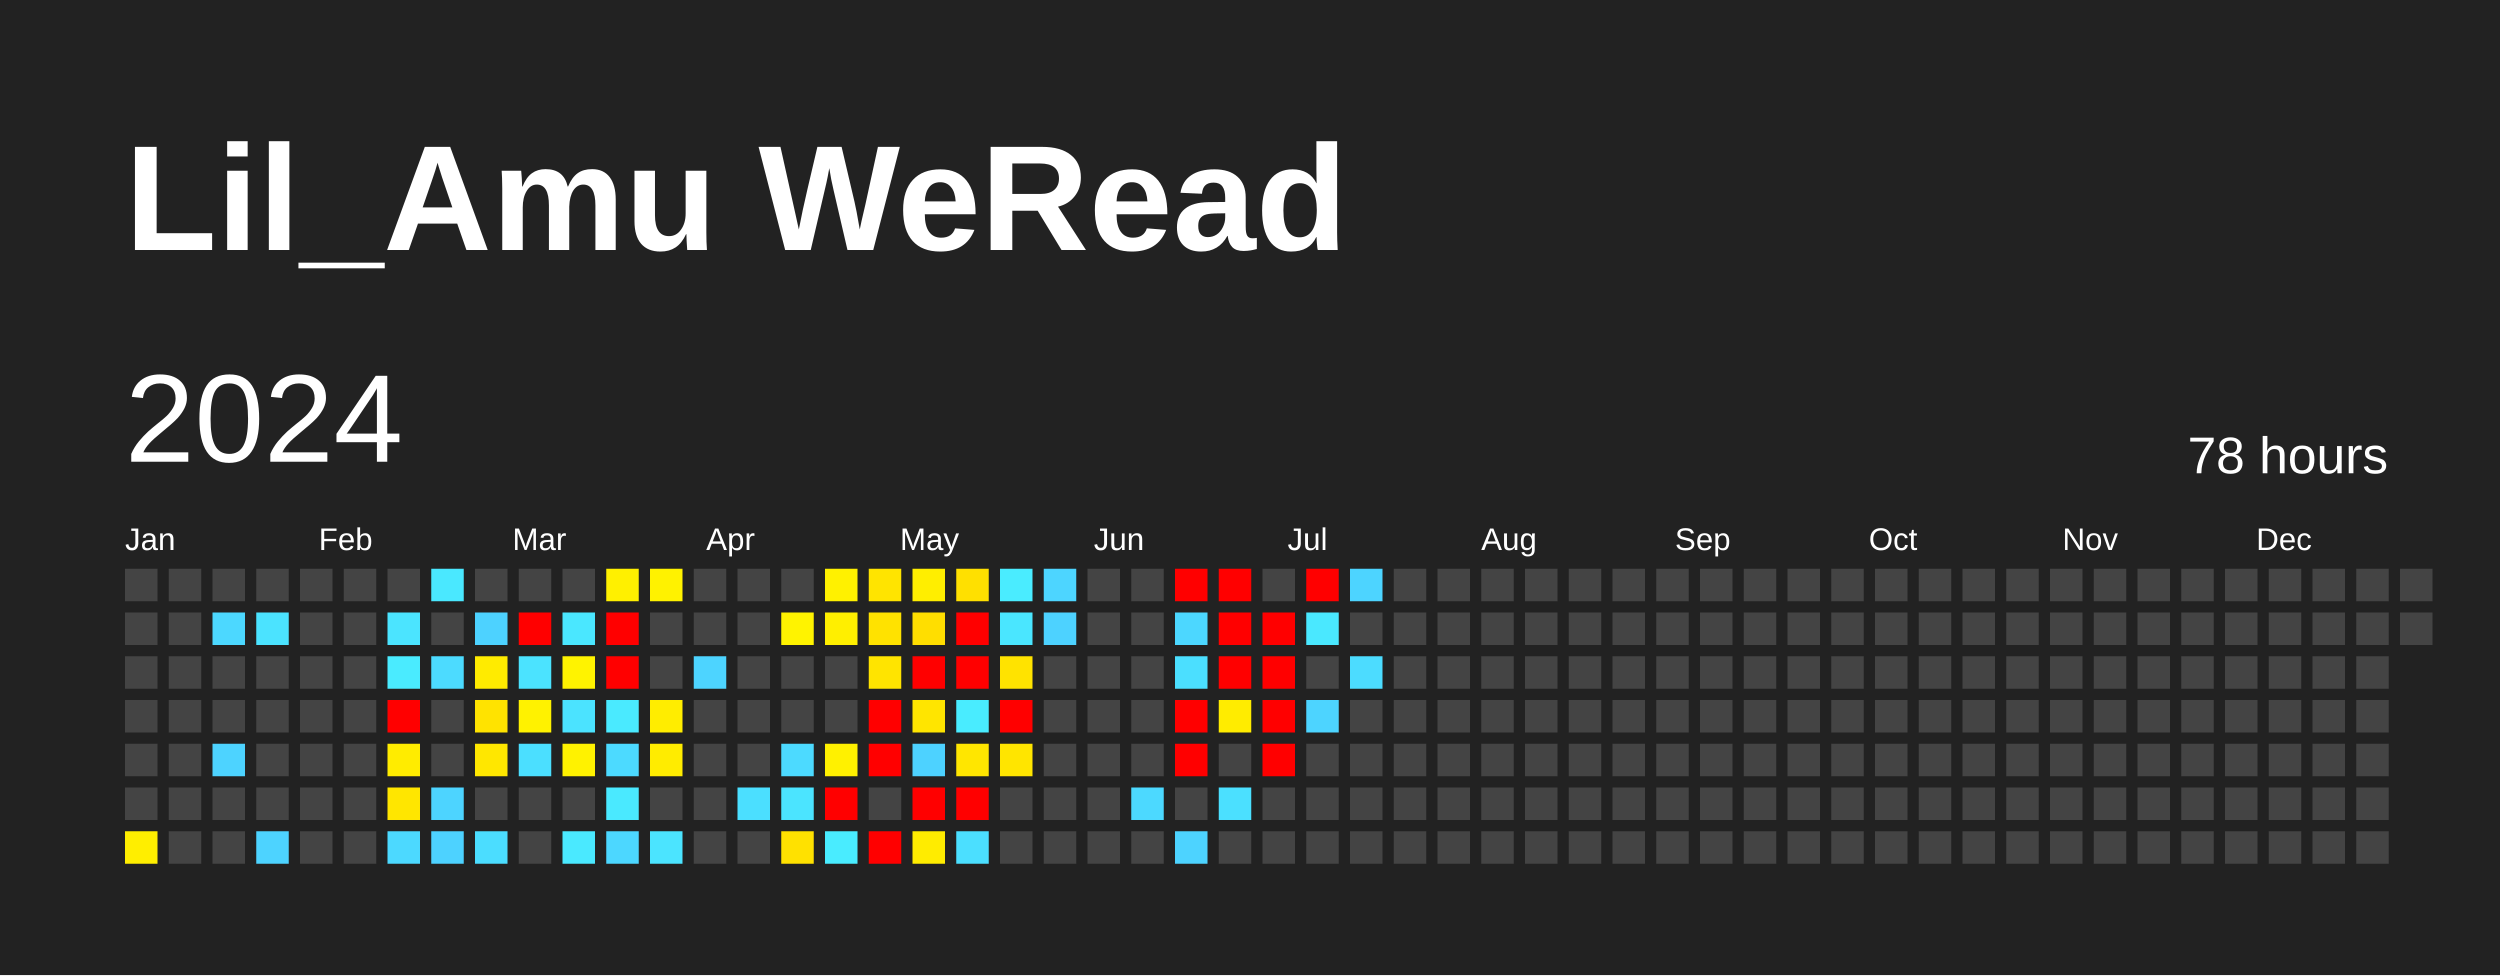
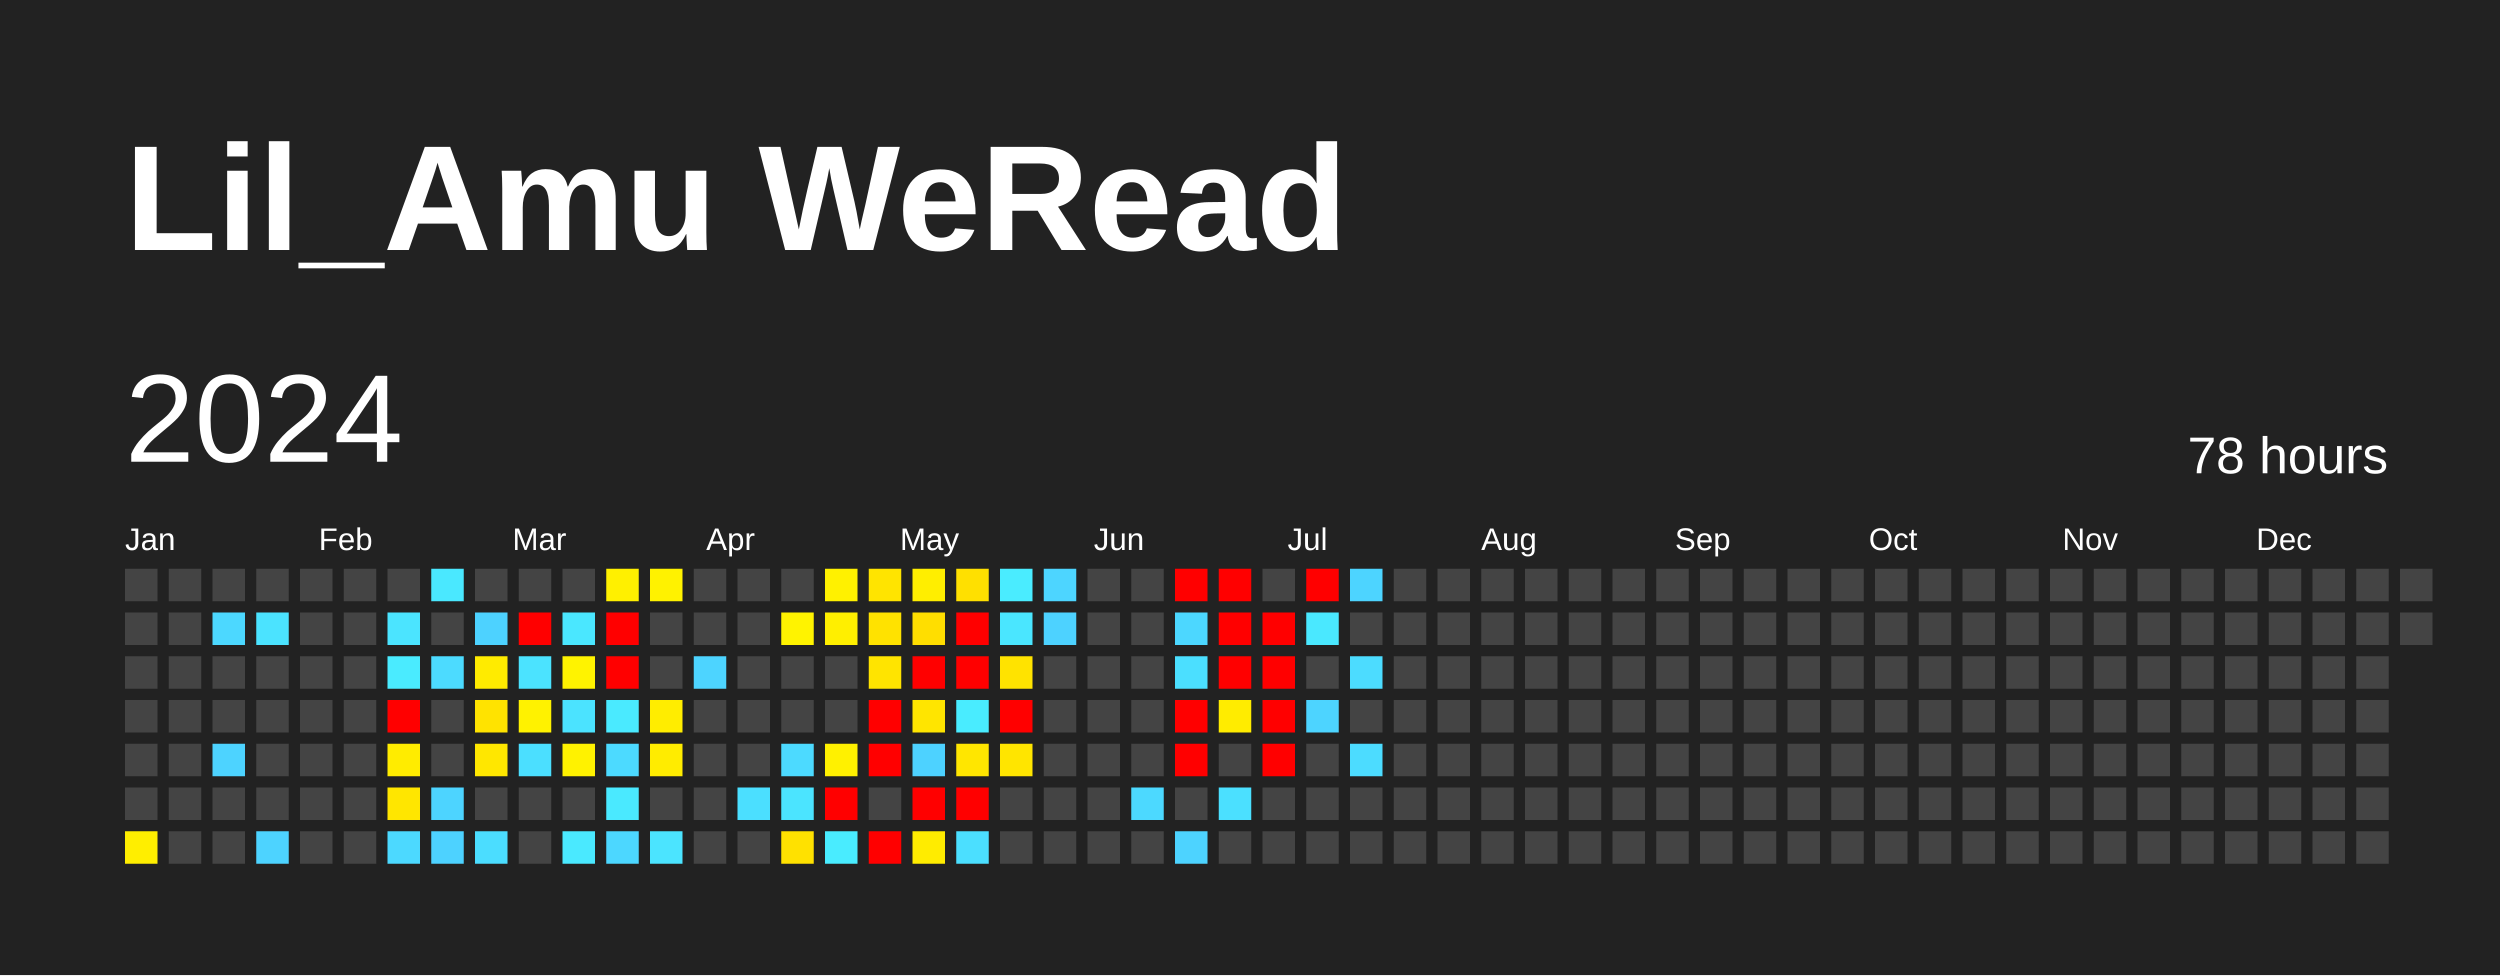
<svg xmlns="http://www.w3.org/2000/svg" baseProfile="full" height="78mm" version="1.1" viewBox="0,0,200,78" width="200mm">
  <defs />
  <rect fill="#222222" height="78" width="200" x="0" y="0" />
  <text fill="#FFFFFF" style="font-size:12px; font-family:Arial; font-weight:bold;" x="10" y="20">Lil_Amu WeRead</text>
  <text dominant-baseline="hanging" fill="#FFFFFF" style="font-size:10.0px; font-family:Arial;" x="10" y="30">2024</text>
  <text dominant-baseline="hanging" fill="#FFFFFF" style="font-size:4.125px; font-family:Arial;" x="175" y="35">78 hours</text>
  <text fill="#FFFFFF" style="font-size:2.5px; font-family:Arial" x="10.0" y="44">Jan</text>
  <text fill="#FFFFFF" style="font-size:2.5px; font-family:Arial" x="25.5" y="44">Feb</text>
  <text fill="#FFFFFF" style="font-size:2.5px; font-family:Arial" x="41.0" y="44">Mar</text>
  <text fill="#FFFFFF" style="font-size:2.5px; font-family:Arial" x="56.5" y="44">Apr</text>
  <text fill="#FFFFFF" style="font-size:2.5px; font-family:Arial" x="72.0" y="44">May</text>
  <text fill="#FFFFFF" style="font-size:2.5px; font-family:Arial" x="87.5" y="44">Jun</text>
  <text fill="#FFFFFF" style="font-size:2.5px; font-family:Arial" x="103.0" y="44">Jul</text>
  <text fill="#FFFFFF" style="font-size:2.5px; font-family:Arial" x="118.5" y="44">Aug</text>
  <text fill="#FFFFFF" style="font-size:2.5px; font-family:Arial" x="134.0" y="44">Sep</text>
  <text fill="#FFFFFF" style="font-size:2.5px; font-family:Arial" x="149.5" y="44">Oct</text>
  <text fill="#FFFFFF" style="font-size:2.5px; font-family:Arial" x="165.0" y="44">Nov</text>
  <text fill="#FFFFFF" style="font-size:2.5px; font-family:Arial" x="180.5" y="44">Dec</text>
  <rect fill="#444444" height="2.6" width="2.6" x="10.0" y="45.5" />
  <rect fill="#444444" height="2.6" width="2.6" x="10.0" y="49.0" />
  <rect fill="#444444" height="2.6" width="2.6" x="10.0" y="52.5" />
  <rect fill="#444444" height="2.6" width="2.6" x="10.0" y="56.0" />
  <rect fill="#444444" height="2.6" width="2.6" x="10.0" y="59.5" />
  <rect fill="#444444" height="2.6" width="2.6" x="10.0" y="63.0" />
  <rect fill="#ffee00" height="2.6" width="2.6" x="10.0" y="66.5" />
  <rect fill="#444444" height="2.6" width="2.6" x="13.5" y="45.5" />
  <rect fill="#444444" height="2.6" width="2.6" x="13.5" y="49.0" />
  <rect fill="#444444" height="2.6" width="2.6" x="13.5" y="52.5" />
  <rect fill="#444444" height="2.6" width="2.6" x="13.5" y="56.0" />
  <rect fill="#444444" height="2.6" width="2.6" x="13.5" y="59.5" />
  <rect fill="#444444" height="2.6" width="2.6" x="13.5" y="63.0" />
  <rect fill="#444444" height="2.6" width="2.6" x="13.5" y="66.5" />
  <rect fill="#444444" height="2.6" width="2.6" x="17.0" y="45.5" />
  <rect fill="#4cd8ff" height="2.6" width="2.6" x="17.0" y="49.0" />
  <rect fill="#444444" height="2.6" width="2.6" x="17.0" y="52.5" />
  <rect fill="#444444" height="2.6" width="2.6" x="17.0" y="56.0" />
  <rect fill="#4dd3ff" height="2.6" width="2.6" x="17.0" y="59.5" />
  <rect fill="#444444" height="2.6" width="2.6" x="17.0" y="63.0" />
  <rect fill="#444444" height="2.6" width="2.6" x="17.0" y="66.5" />
  <rect fill="#444444" height="2.6" width="2.6" x="20.5" y="45.5" />
  <rect fill="#4be3ff" height="2.6" width="2.6" x="20.5" y="49.0" />
  <rect fill="#444444" height="2.6" width="2.6" x="20.5" y="52.5" />
  <rect fill="#444444" height="2.6" width="2.6" x="20.5" y="56.0" />
  <rect fill="#444444" height="2.6" width="2.6" x="20.5" y="59.5" />
  <rect fill="#444444" height="2.6" width="2.6" x="20.5" y="63.0" />
  <rect fill="#4dd3ff" height="2.6" width="2.6" x="20.5" y="66.5" />
  <rect fill="#444444" height="2.6" width="2.6" x="24.0" y="45.5" />
  <rect fill="#444444" height="2.6" width="2.6" x="24.0" y="49.0" />
  <rect fill="#444444" height="2.6" width="2.6" x="24.0" y="52.5" />
  <rect fill="#444444" height="2.6" width="2.6" x="24.0" y="56.0" />
  <rect fill="#444444" height="2.6" width="2.6" x="24.0" y="59.5" />
  <rect fill="#444444" height="2.6" width="2.6" x="24.0" y="63.0" />
  <rect fill="#444444" height="2.6" width="2.6" x="24.0" y="66.5" />
  <rect fill="#444444" height="2.6" width="2.6" x="27.5" y="45.5" />
  <rect fill="#444444" height="2.6" width="2.6" x="27.5" y="49.0" />
  <rect fill="#444444" height="2.6" width="2.6" x="27.5" y="52.5" />
  <rect fill="#444444" height="2.6" width="2.6" x="27.5" y="56.0" />
  <rect fill="#444444" height="2.6" width="2.6" x="27.5" y="59.5" />
  <rect fill="#444444" height="2.6" width="2.6" x="27.5" y="63.0" />
  <rect fill="#444444" height="2.6" width="2.6" x="27.5" y="66.5" />
  <rect fill="#444444" height="2.6" width="2.6" x="31.0" y="45.5" />
  <rect fill="#4be4ff" height="2.6" width="2.6" x="31.0" y="49.0" />
  <rect fill="#4aebff" height="2.6" width="2.6" x="31.0" y="52.5" />
  <rect fill="red" height="2.6" width="2.6" x="31.0" y="56.0" />
  <rect fill="#ffec00" height="2.6" width="2.6" x="31.0" y="59.5" />
  <rect fill="#ffe600" height="2.6" width="2.6" x="31.0" y="63.0" />
  <rect fill="#4cd9ff" height="2.6" width="2.6" x="31.0" y="66.5" />
  <rect fill="#4ae8ff" height="2.6" width="2.6" x="34.5" y="45.5" />
  <rect fill="#444444" height="2.6" width="2.6" x="34.5" y="49.0" />
  <rect fill="#4cdbff" height="2.6" width="2.6" x="34.5" y="52.5" />
  <rect fill="#444444" height="2.6" width="2.6" x="34.5" y="56.0" />
  <rect fill="#444444" height="2.6" width="2.6" x="34.5" y="59.5" />
  <rect fill="#4dd4ff" height="2.6" width="2.6" x="34.5" y="63.0" />
  <rect fill="#4dd2ff" height="2.6" width="2.6" x="34.5" y="66.5" />
  <rect fill="#444444" height="2.6" width="2.6" x="38.0" y="45.5" />
  <rect fill="#4dd2ff" height="2.6" width="2.6" x="38.0" y="49.0" />
  <rect fill="#ffeb00" height="2.6" width="2.6" x="38.0" y="52.5" />
  <rect fill="#ffe300" height="2.6" width="2.6" x="38.0" y="56.0" />
  <rect fill="#ffe700" height="2.6" width="2.6" x="38.0" y="59.5" />
  <rect fill="#444444" height="2.6" width="2.6" x="38.0" y="63.0" />
  <rect fill="#4bddff" height="2.6" width="2.6" x="38.0" y="66.5" />
  <rect fill="#444444" height="2.6" width="2.6" x="41.5" y="45.5" />
  <rect fill="red" height="2.6" width="2.6" x="41.5" y="49.0" />
  <rect fill="#4be3ff" height="2.6" width="2.6" x="41.5" y="52.5" />
  <rect fill="#fff200" height="2.6" width="2.6" x="41.5" y="56.0" />
  <rect fill="#4bdfff" height="2.6" width="2.6" x="41.5" y="59.5" />
  <rect fill="#444444" height="2.6" width="2.6" x="41.5" y="63.0" />
  <rect fill="#444444" height="2.6" width="2.6" x="41.5" y="66.5" />
  <rect fill="#444444" height="2.6" width="2.6" x="45.0" y="45.5" />
  <rect fill="#4ae7ff" height="2.6" width="2.6" x="45.0" y="49.0" />
  <rect fill="#fff300" height="2.6" width="2.6" x="45.0" y="52.5" />
  <rect fill="#4be3ff" height="2.6" width="2.6" x="45.0" y="56.0" />
  <rect fill="#fff200" height="2.6" width="2.6" x="45.0" y="59.5" />
  <rect fill="#444444" height="2.6" width="2.6" x="45.0" y="63.0" />
  <rect fill="#4ae9ff" height="2.6" width="2.6" x="45.0" y="66.5" />
  <rect fill="#fff000" height="2.6" width="2.6" x="48.5" y="45.5" />
  <rect fill="red" height="2.6" width="2.6" x="48.5" y="49.0" />
  <rect fill="red" height="2.6" width="2.6" x="48.5" y="52.5" />
  <rect fill="#4aeaff" height="2.6" width="2.6" x="48.5" y="56.0" />
  <rect fill="#4cdaff" height="2.6" width="2.6" x="48.5" y="59.5" />
  <rect fill="#4ae9ff" height="2.6" width="2.6" x="48.5" y="63.0" />
  <rect fill="#4cd7ff" height="2.6" width="2.6" x="48.5" y="66.5" />
  <rect fill="#fff200" height="2.6" width="2.6" x="52.0" y="45.5" />
  <rect fill="#444444" height="2.6" width="2.6" x="52.0" y="49.0" />
  <rect fill="#444444" height="2.6" width="2.6" x="52.0" y="52.5" />
  <rect fill="#ffed00" height="2.6" width="2.6" x="52.0" y="56.0" />
  <rect fill="#ffec00" height="2.6" width="2.6" x="52.0" y="59.5" />
  <rect fill="#444444" height="2.6" width="2.6" x="52.0" y="63.0" />
  <rect fill="#4be4ff" height="2.6" width="2.6" x="52.0" y="66.5" />
  <rect fill="#444444" height="2.6" width="2.6" x="55.5" y="45.5" />
  <rect fill="#444444" height="2.6" width="2.6" x="55.5" y="49.0" />
  <rect fill="#4dd4ff" height="2.6" width="2.6" x="55.5" y="52.5" />
  <rect fill="#444444" height="2.6" width="2.6" x="55.5" y="56.0" />
  <rect fill="#444444" height="2.6" width="2.6" x="55.5" y="59.5" />
  <rect fill="#444444" height="2.6" width="2.6" x="55.5" y="63.0" />
  <rect fill="#444444" height="2.6" width="2.6" x="55.5" y="66.5" />
  <rect fill="#444444" height="2.6" width="2.6" x="59.0" y="45.5" />
  <rect fill="#444444" height="2.6" width="2.6" x="59.0" y="49.0" />
  <rect fill="#444444" height="2.6" width="2.6" x="59.0" y="52.5" />
  <rect fill="#444444" height="2.6" width="2.6" x="59.0" y="56.0" />
  <rect fill="#444444" height="2.6" width="2.6" x="59.0" y="59.5" />
  <rect fill="#4bdfff" height="2.6" width="2.6" x="59.0" y="63.0" />
  <rect fill="#444444" height="2.6" width="2.6" x="59.0" y="66.5" />
  <rect fill="#444444" height="2.6" width="2.6" x="62.5" y="45.5" />
  <rect fill="#fff300" height="2.6" width="2.6" x="62.5" y="49.0" />
  <rect fill="#444444" height="2.6" width="2.6" x="62.5" y="52.5" />
  <rect fill="#444444" height="2.6" width="2.6" x="62.5" y="56.0" />
  <rect fill="#4cdaff" height="2.6" width="2.6" x="62.5" y="59.5" />
  <rect fill="#4be4ff" height="2.6" width="2.6" x="62.5" y="63.0" />
  <rect fill="#ffe100" height="2.6" width="2.6" x="62.5" y="66.5" />
  <rect fill="#fff100" height="2.6" width="2.6" x="66.0" y="45.5" />
  <rect fill="#ffef00" height="2.6" width="2.6" x="66.0" y="49.0" />
  <rect fill="#444444" height="2.6" width="2.6" x="66.0" y="52.5" />
  <rect fill="#444444" height="2.6" width="2.6" x="66.0" y="56.0" />
  <rect fill="#fff100" height="2.6" width="2.6" x="66.0" y="59.5" />
  <rect fill="red" height="2.6" width="2.6" x="66.0" y="63.0" />
  <rect fill="#49ecff" height="2.6" width="2.6" x="66.0" y="66.5" />
  <rect fill="#ffe400" height="2.6" width="2.6" x="69.5" y="45.5" />
  <rect fill="#ffe200" height="2.6" width="2.6" x="69.5" y="49.0" />
  <rect fill="#ffe400" height="2.6" width="2.6" x="69.5" y="52.5" />
  <rect fill="red" height="2.6" width="2.6" x="69.5" y="56.0" />
  <rect fill="red" height="2.6" width="2.6" x="69.5" y="59.5" />
  <rect fill="#444444" height="2.6" width="2.6" x="69.5" y="63.0" />
  <rect fill="red" height="2.6" width="2.6" x="69.5" y="66.5" />
  <rect fill="#ffee00" height="2.6" width="2.6" x="73.0" y="45.5" />
  <rect fill="#ffde00" height="2.6" width="2.6" x="73.0" y="49.0" />
  <rect fill="red" height="2.6" width="2.6" x="73.0" y="52.5" />
  <rect fill="#ffe500" height="2.6" width="2.6" x="73.0" y="56.0" />
  <rect fill="#4dd2ff" height="2.6" width="2.6" x="73.0" y="59.5" />
  <rect fill="red" height="2.6" width="2.6" x="73.0" y="63.0" />
  <rect fill="#ffec00" height="2.6" width="2.6" x="73.0" y="66.5" />
  <rect fill="#ffe000" height="2.6" width="2.6" x="76.5" y="45.5" />
  <rect fill="red" height="2.6" width="2.6" x="76.5" y="49.0" />
  <rect fill="red" height="2.6" width="2.6" x="76.5" y="52.5" />
  <rect fill="#49ecff" height="2.6" width="2.6" x="76.5" y="56.0" />
  <rect fill="#ffe600" height="2.6" width="2.6" x="76.5" y="59.5" />
  <rect fill="red" height="2.6" width="2.6" x="76.5" y="63.0" />
  <rect fill="#4bdfff" height="2.6" width="2.6" x="76.5" y="66.5" />
  <rect fill="#4aecff" height="2.6" width="2.6" x="80.0" y="45.5" />
  <rect fill="#4ae6ff" height="2.6" width="2.6" x="80.0" y="49.0" />
  <rect fill="#ffe300" height="2.6" width="2.6" x="80.0" y="52.5" />
  <rect fill="red" height="2.6" width="2.6" x="80.0" y="56.0" />
  <rect fill="#ffe500" height="2.6" width="2.6" x="80.0" y="59.5" />
  <rect fill="#444444" height="2.6" width="2.6" x="80.0" y="63.0" />
  <rect fill="#444444" height="2.6" width="2.6" x="80.0" y="66.5" />
  <rect fill="#4dd5ff" height="2.6" width="2.6" x="83.5" y="45.5" />
  <rect fill="#4dd2ff" height="2.6" width="2.6" x="83.5" y="49.0" />
  <rect fill="#444444" height="2.6" width="2.6" x="83.5" y="52.5" />
  <rect fill="#444444" height="2.6" width="2.6" x="83.5" y="56.0" />
  <rect fill="#444444" height="2.6" width="2.6" x="83.5" y="59.5" />
  <rect fill="#444444" height="2.6" width="2.6" x="83.5" y="63.0" />
  <rect fill="#444444" height="2.6" width="2.6" x="83.5" y="66.5" />
  <rect fill="#444444" height="2.6" width="2.6" x="87.0" y="45.5" />
  <rect fill="#444444" height="2.6" width="2.6" x="87.0" y="49.0" />
  <rect fill="#444444" height="2.6" width="2.6" x="87.0" y="52.5" />
  <rect fill="#444444" height="2.6" width="2.6" x="87.0" y="56.0" />
  <rect fill="#444444" height="2.6" width="2.6" x="87.0" y="59.5" />
  <rect fill="#444444" height="2.6" width="2.6" x="87.0" y="63.0" />
  <rect fill="#444444" height="2.6" width="2.6" x="87.0" y="66.5" />
  <rect fill="#444444" height="2.6" width="2.6" x="90.5" y="45.5" />
  <rect fill="#444444" height="2.6" width="2.6" x="90.5" y="49.0" />
  <rect fill="#444444" height="2.6" width="2.6" x="90.5" y="52.5" />
  <rect fill="#444444" height="2.6" width="2.6" x="90.5" y="56.0" />
  <rect fill="#444444" height="2.6" width="2.6" x="90.5" y="59.5" />
  <rect fill="#4cd9ff" height="2.6" width="2.6" x="90.5" y="63.0" />
  <rect fill="#444444" height="2.6" width="2.6" x="90.5" y="66.5" />
  <rect fill="red" height="2.6" width="2.6" x="94.0" y="45.5" />
  <rect fill="#4cd7ff" height="2.6" width="2.6" x="94.0" y="49.0" />
  <rect fill="#4bdfff" height="2.6" width="2.6" x="94.0" y="52.5" />
  <rect fill="red" height="2.6" width="2.6" x="94.0" y="56.0" />
  <rect fill="red" height="2.6" width="2.6" x="94.0" y="59.5" />
  <rect fill="#444444" height="2.6" width="2.6" x="94.0" y="63.0" />
  <rect fill="#4dd3ff" height="2.6" width="2.6" x="94.0" y="66.5" />
  <rect fill="red" height="2.6" width="2.6" x="97.5" y="45.5" />
  <rect fill="red" height="2.6" width="2.6" x="97.5" y="49.0" />
  <rect fill="red" height="2.6" width="2.6" x="97.5" y="52.5" />
  <rect fill="#ffec00" height="2.6" width="2.6" x="97.5" y="56.0" />
  <rect fill="#444444" height="2.6" width="2.6" x="97.5" y="59.5" />
  <rect fill="#4be0ff" height="2.6" width="2.6" x="97.5" y="63.0" />
  <rect fill="#444444" height="2.6" width="2.6" x="97.5" y="66.5" />
  <rect fill="#444444" height="2.6" width="2.6" x="101.0" y="45.5" />
  <rect fill="red" height="2.6" width="2.6" x="101.0" y="49.0" />
  <rect fill="red" height="2.6" width="2.6" x="101.0" y="52.5" />
  <rect fill="red" height="2.6" width="2.6" x="101.0" y="56.0" />
  <rect fill="red" height="2.6" width="2.6" x="101.0" y="59.5" />
  <rect fill="#444444" height="2.6" width="2.6" x="101.0" y="63.0" />
  <rect fill="#444444" height="2.6" width="2.6" x="101.0" y="66.5" />
  <rect fill="red" height="2.6" width="2.6" x="104.5" y="45.5" />
  <rect fill="#4ae8ff" height="2.6" width="2.6" x="104.5" y="49.0" />
  <rect fill="#444444" height="2.6" width="2.6" x="104.5" y="52.5" />
  <rect fill="#4dd4ff" height="2.6" width="2.6" x="104.5" y="56.0" />
  <rect fill="#444444" height="2.6" width="2.6" x="104.5" y="59.5" />
  <rect fill="#444444" height="2.6" width="2.6" x="104.5" y="63.0" />
  <rect fill="#444444" height="2.6" width="2.6" x="104.5" y="66.5" />
  <rect fill="#4dd4ff" height="2.6" width="2.6" x="108.0" y="45.5" />
  <rect fill="#444444" height="2.6" width="2.6" x="108.0" y="49.0" />
  <rect fill="#4cdcff" height="2.6" width="2.6" x="108.0" y="52.5" />
  <rect fill="#444444" height="2.6" width="2.6" x="108.0" y="56.0" />
-   <rect fill="#444444" height="2.6" width="2.6" x="108.0" y="59.5" />
+   <rect fill="#4cdcff" height="2.6" width="2.6" x="108.0" y="59.5" />
  <rect fill="#444444" height="2.6" width="2.6" x="108.0" y="63.0" />
  <rect fill="#444444" height="2.6" width="2.6" x="108.0" y="66.5" />
  <rect fill="#444444" height="2.6" width="2.6" x="111.5" y="45.5" />
  <rect fill="#444444" height="2.6" width="2.6" x="111.5" y="49.0" />
  <rect fill="#444444" height="2.6" width="2.6" x="111.5" y="52.5" />
  <rect fill="#444444" height="2.6" width="2.6" x="111.5" y="56.0" />
  <rect fill="#444444" height="2.6" width="2.6" x="111.5" y="59.5" />
  <rect fill="#444444" height="2.6" width="2.6" x="111.5" y="63.0" />
  <rect fill="#444444" height="2.6" width="2.6" x="111.5" y="66.5" />
  <rect fill="#444444" height="2.6" width="2.6" x="115.0" y="45.5" />
  <rect fill="#444444" height="2.6" width="2.6" x="115.0" y="49.0" />
  <rect fill="#444444" height="2.6" width="2.6" x="115.0" y="52.5" />
  <rect fill="#444444" height="2.6" width="2.6" x="115.0" y="56.0" />
  <rect fill="#444444" height="2.6" width="2.6" x="115.0" y="59.5" />
  <rect fill="#444444" height="2.6" width="2.6" x="115.0" y="63.0" />
  <rect fill="#444444" height="2.6" width="2.6" x="115.0" y="66.5" />
  <rect fill="#444444" height="2.6" width="2.6" x="118.5" y="45.5" />
  <rect fill="#444444" height="2.6" width="2.6" x="118.5" y="49.0" />
  <rect fill="#444444" height="2.6" width="2.6" x="118.5" y="52.5" />
  <rect fill="#444444" height="2.6" width="2.6" x="118.5" y="56.0" />
  <rect fill="#444444" height="2.6" width="2.6" x="118.5" y="59.5" />
  <rect fill="#444444" height="2.6" width="2.6" x="118.5" y="63.0" />
  <rect fill="#444444" height="2.6" width="2.6" x="118.5" y="66.5" />
  <rect fill="#444444" height="2.6" width="2.6" x="122.0" y="45.5" />
  <rect fill="#444444" height="2.6" width="2.6" x="122.0" y="49.0" />
  <rect fill="#444444" height="2.6" width="2.6" x="122.0" y="52.5" />
  <rect fill="#444444" height="2.6" width="2.6" x="122.0" y="56.0" />
  <rect fill="#444444" height="2.6" width="2.6" x="122.0" y="59.5" />
  <rect fill="#444444" height="2.6" width="2.6" x="122.0" y="63.0" />
  <rect fill="#444444" height="2.6" width="2.6" x="122.0" y="66.5" />
  <rect fill="#444444" height="2.6" width="2.6" x="125.5" y="45.5" />
  <rect fill="#444444" height="2.6" width="2.6" x="125.5" y="49.0" />
  <rect fill="#444444" height="2.6" width="2.6" x="125.5" y="52.5" />
  <rect fill="#444444" height="2.6" width="2.6" x="125.5" y="56.0" />
  <rect fill="#444444" height="2.6" width="2.6" x="125.5" y="59.5" />
  <rect fill="#444444" height="2.6" width="2.6" x="125.5" y="63.0" />
  <rect fill="#444444" height="2.6" width="2.6" x="125.5" y="66.5" />
  <rect fill="#444444" height="2.6" width="2.6" x="129.0" y="45.5" />
  <rect fill="#444444" height="2.6" width="2.6" x="129.0" y="49.0" />
  <rect fill="#444444" height="2.6" width="2.6" x="129.0" y="52.5" />
  <rect fill="#444444" height="2.6" width="2.6" x="129.0" y="56.0" />
  <rect fill="#444444" height="2.6" width="2.6" x="129.0" y="59.5" />
  <rect fill="#444444" height="2.6" width="2.6" x="129.0" y="63.0" />
  <rect fill="#444444" height="2.6" width="2.6" x="129.0" y="66.5" />
  <rect fill="#444444" height="2.6" width="2.6" x="132.5" y="45.5" />
  <rect fill="#444444" height="2.6" width="2.6" x="132.5" y="49.0" />
  <rect fill="#444444" height="2.6" width="2.6" x="132.5" y="52.5" />
  <rect fill="#444444" height="2.6" width="2.6" x="132.5" y="56.0" />
  <rect fill="#444444" height="2.6" width="2.6" x="132.5" y="59.5" />
  <rect fill="#444444" height="2.6" width="2.6" x="132.5" y="63.0" />
  <rect fill="#444444" height="2.6" width="2.6" x="132.5" y="66.5" />
  <rect fill="#444444" height="2.6" width="2.6" x="136.0" y="45.5" />
  <rect fill="#444444" height="2.6" width="2.6" x="136.0" y="49.0" />
  <rect fill="#444444" height="2.6" width="2.6" x="136.0" y="52.5" />
  <rect fill="#444444" height="2.6" width="2.6" x="136.0" y="56.0" />
  <rect fill="#444444" height="2.6" width="2.6" x="136.0" y="59.5" />
  <rect fill="#444444" height="2.6" width="2.6" x="136.0" y="63.0" />
  <rect fill="#444444" height="2.6" width="2.6" x="136.0" y="66.5" />
  <rect fill="#444444" height="2.6" width="2.6" x="139.5" y="45.5" />
  <rect fill="#444444" height="2.6" width="2.6" x="139.5" y="49.0" />
  <rect fill="#444444" height="2.6" width="2.6" x="139.5" y="52.5" />
  <rect fill="#444444" height="2.6" width="2.6" x="139.5" y="56.0" />
  <rect fill="#444444" height="2.6" width="2.6" x="139.5" y="59.5" />
  <rect fill="#444444" height="2.6" width="2.6" x="139.5" y="63.0" />
  <rect fill="#444444" height="2.6" width="2.6" x="139.5" y="66.5" />
  <rect fill="#444444" height="2.6" width="2.6" x="143.0" y="45.5" />
  <rect fill="#444444" height="2.6" width="2.6" x="143.0" y="49.0" />
  <rect fill="#444444" height="2.6" width="2.6" x="143.0" y="52.5" />
  <rect fill="#444444" height="2.6" width="2.6" x="143.0" y="56.0" />
  <rect fill="#444444" height="2.6" width="2.6" x="143.0" y="59.5" />
  <rect fill="#444444" height="2.6" width="2.6" x="143.0" y="63.0" />
  <rect fill="#444444" height="2.6" width="2.6" x="143.0" y="66.5" />
  <rect fill="#444444" height="2.6" width="2.6" x="146.5" y="45.5" />
  <rect fill="#444444" height="2.6" width="2.6" x="146.5" y="49.0" />
  <rect fill="#444444" height="2.6" width="2.6" x="146.5" y="52.5" />
  <rect fill="#444444" height="2.6" width="2.6" x="146.5" y="56.0" />
  <rect fill="#444444" height="2.6" width="2.6" x="146.5" y="59.5" />
  <rect fill="#444444" height="2.6" width="2.6" x="146.5" y="63.0" />
  <rect fill="#444444" height="2.6" width="2.6" x="146.5" y="66.5" />
  <rect fill="#444444" height="2.6" width="2.6" x="150.0" y="45.5" />
  <rect fill="#444444" height="2.6" width="2.6" x="150.0" y="49.0" />
  <rect fill="#444444" height="2.6" width="2.6" x="150.0" y="52.5" />
  <rect fill="#444444" height="2.6" width="2.6" x="150.0" y="56.0" />
  <rect fill="#444444" height="2.6" width="2.6" x="150.0" y="59.5" />
  <rect fill="#444444" height="2.6" width="2.6" x="150.0" y="63.0" />
  <rect fill="#444444" height="2.6" width="2.6" x="150.0" y="66.5" />
  <rect fill="#444444" height="2.6" width="2.6" x="153.5" y="45.5" />
  <rect fill="#444444" height="2.6" width="2.6" x="153.5" y="49.0" />
  <rect fill="#444444" height="2.6" width="2.6" x="153.5" y="52.5" />
  <rect fill="#444444" height="2.6" width="2.6" x="153.5" y="56.0" />
  <rect fill="#444444" height="2.6" width="2.6" x="153.5" y="59.5" />
  <rect fill="#444444" height="2.6" width="2.6" x="153.5" y="63.0" />
  <rect fill="#444444" height="2.6" width="2.6" x="153.5" y="66.5" />
  <rect fill="#444444" height="2.6" width="2.6" x="157.0" y="45.5" />
  <rect fill="#444444" height="2.6" width="2.6" x="157.0" y="49.0" />
  <rect fill="#444444" height="2.6" width="2.6" x="157.0" y="52.5" />
  <rect fill="#444444" height="2.6" width="2.6" x="157.0" y="56.0" />
  <rect fill="#444444" height="2.6" width="2.6" x="157.0" y="59.5" />
  <rect fill="#444444" height="2.6" width="2.6" x="157.0" y="63.0" />
  <rect fill="#444444" height="2.6" width="2.6" x="157.0" y="66.5" />
  <rect fill="#444444" height="2.6" width="2.6" x="160.5" y="45.5" />
  <rect fill="#444444" height="2.6" width="2.6" x="160.5" y="49.0" />
  <rect fill="#444444" height="2.6" width="2.6" x="160.5" y="52.5" />
  <rect fill="#444444" height="2.6" width="2.6" x="160.5" y="56.0" />
  <rect fill="#444444" height="2.6" width="2.6" x="160.5" y="59.5" />
  <rect fill="#444444" height="2.6" width="2.6" x="160.5" y="63.0" />
  <rect fill="#444444" height="2.6" width="2.6" x="160.5" y="66.5" />
  <rect fill="#444444" height="2.6" width="2.6" x="164.0" y="45.5" />
  <rect fill="#444444" height="2.6" width="2.6" x="164.0" y="49.0" />
  <rect fill="#444444" height="2.6" width="2.6" x="164.0" y="52.5" />
  <rect fill="#444444" height="2.6" width="2.6" x="164.0" y="56.0" />
  <rect fill="#444444" height="2.6" width="2.6" x="164.0" y="59.5" />
  <rect fill="#444444" height="2.6" width="2.6" x="164.0" y="63.0" />
  <rect fill="#444444" height="2.6" width="2.6" x="164.0" y="66.5" />
  <rect fill="#444444" height="2.6" width="2.6" x="167.5" y="45.5" />
  <rect fill="#444444" height="2.6" width="2.6" x="167.5" y="49.0" />
  <rect fill="#444444" height="2.6" width="2.6" x="167.5" y="52.5" />
  <rect fill="#444444" height="2.6" width="2.6" x="167.5" y="56.0" />
  <rect fill="#444444" height="2.6" width="2.6" x="167.5" y="59.5" />
  <rect fill="#444444" height="2.6" width="2.6" x="167.5" y="63.0" />
  <rect fill="#444444" height="2.6" width="2.6" x="167.5" y="66.5" />
  <rect fill="#444444" height="2.6" width="2.6" x="171.0" y="45.5" />
  <rect fill="#444444" height="2.6" width="2.6" x="171.0" y="49.0" />
  <rect fill="#444444" height="2.6" width="2.6" x="171.0" y="52.5" />
  <rect fill="#444444" height="2.6" width="2.6" x="171.0" y="56.0" />
  <rect fill="#444444" height="2.6" width="2.6" x="171.0" y="59.5" />
  <rect fill="#444444" height="2.6" width="2.6" x="171.0" y="63.0" />
  <rect fill="#444444" height="2.6" width="2.6" x="171.0" y="66.5" />
  <rect fill="#444444" height="2.6" width="2.6" x="174.5" y="45.5" />
  <rect fill="#444444" height="2.6" width="2.6" x="174.5" y="49.0" />
  <rect fill="#444444" height="2.6" width="2.6" x="174.5" y="52.5" />
  <rect fill="#444444" height="2.6" width="2.6" x="174.5" y="56.0" />
  <rect fill="#444444" height="2.6" width="2.6" x="174.5" y="59.5" />
  <rect fill="#444444" height="2.6" width="2.6" x="174.5" y="63.0" />
  <rect fill="#444444" height="2.6" width="2.6" x="174.5" y="66.5" />
  <rect fill="#444444" height="2.6" width="2.6" x="178.0" y="45.5" />
  <rect fill="#444444" height="2.6" width="2.6" x="178.0" y="49.0" />
  <rect fill="#444444" height="2.6" width="2.6" x="178.0" y="52.5" />
  <rect fill="#444444" height="2.6" width="2.6" x="178.0" y="56.0" />
  <rect fill="#444444" height="2.6" width="2.6" x="178.0" y="59.5" />
  <rect fill="#444444" height="2.6" width="2.6" x="178.0" y="63.0" />
  <rect fill="#444444" height="2.6" width="2.6" x="178.0" y="66.5" />
  <rect fill="#444444" height="2.6" width="2.6" x="181.5" y="45.5" />
  <rect fill="#444444" height="2.6" width="2.6" x="181.5" y="49.0" />
  <rect fill="#444444" height="2.6" width="2.6" x="181.5" y="52.5" />
  <rect fill="#444444" height="2.6" width="2.6" x="181.5" y="56.0" />
  <rect fill="#444444" height="2.6" width="2.6" x="181.5" y="59.5" />
  <rect fill="#444444" height="2.6" width="2.6" x="181.5" y="63.0" />
  <rect fill="#444444" height="2.6" width="2.6" x="181.5" y="66.5" />
  <rect fill="#444444" height="2.6" width="2.6" x="185.0" y="45.5" />
  <rect fill="#444444" height="2.6" width="2.6" x="185.0" y="49.0" />
  <rect fill="#444444" height="2.6" width="2.6" x="185.0" y="52.5" />
  <rect fill="#444444" height="2.6" width="2.6" x="185.0" y="56.0" />
  <rect fill="#444444" height="2.6" width="2.6" x="185.0" y="59.5" />
  <rect fill="#444444" height="2.6" width="2.6" x="185.0" y="63.0" />
  <rect fill="#444444" height="2.6" width="2.6" x="185.0" y="66.5" />
  <rect fill="#444444" height="2.6" width="2.6" x="188.5" y="45.5" />
  <rect fill="#444444" height="2.6" width="2.6" x="188.5" y="49.0" />
  <rect fill="#444444" height="2.6" width="2.6" x="188.5" y="52.5" />
  <rect fill="#444444" height="2.6" width="2.6" x="188.5" y="56.0" />
  <rect fill="#444444" height="2.6" width="2.6" x="188.5" y="59.5" />
  <rect fill="#444444" height="2.6" width="2.6" x="188.5" y="63.0" />
  <rect fill="#444444" height="2.6" width="2.6" x="188.5" y="66.5" />
  <rect fill="#444444" height="2.6" width="2.6" x="192.0" y="45.5" />
  <rect fill="#444444" height="2.6" width="2.6" x="192.0" y="49.0" />
</svg>
